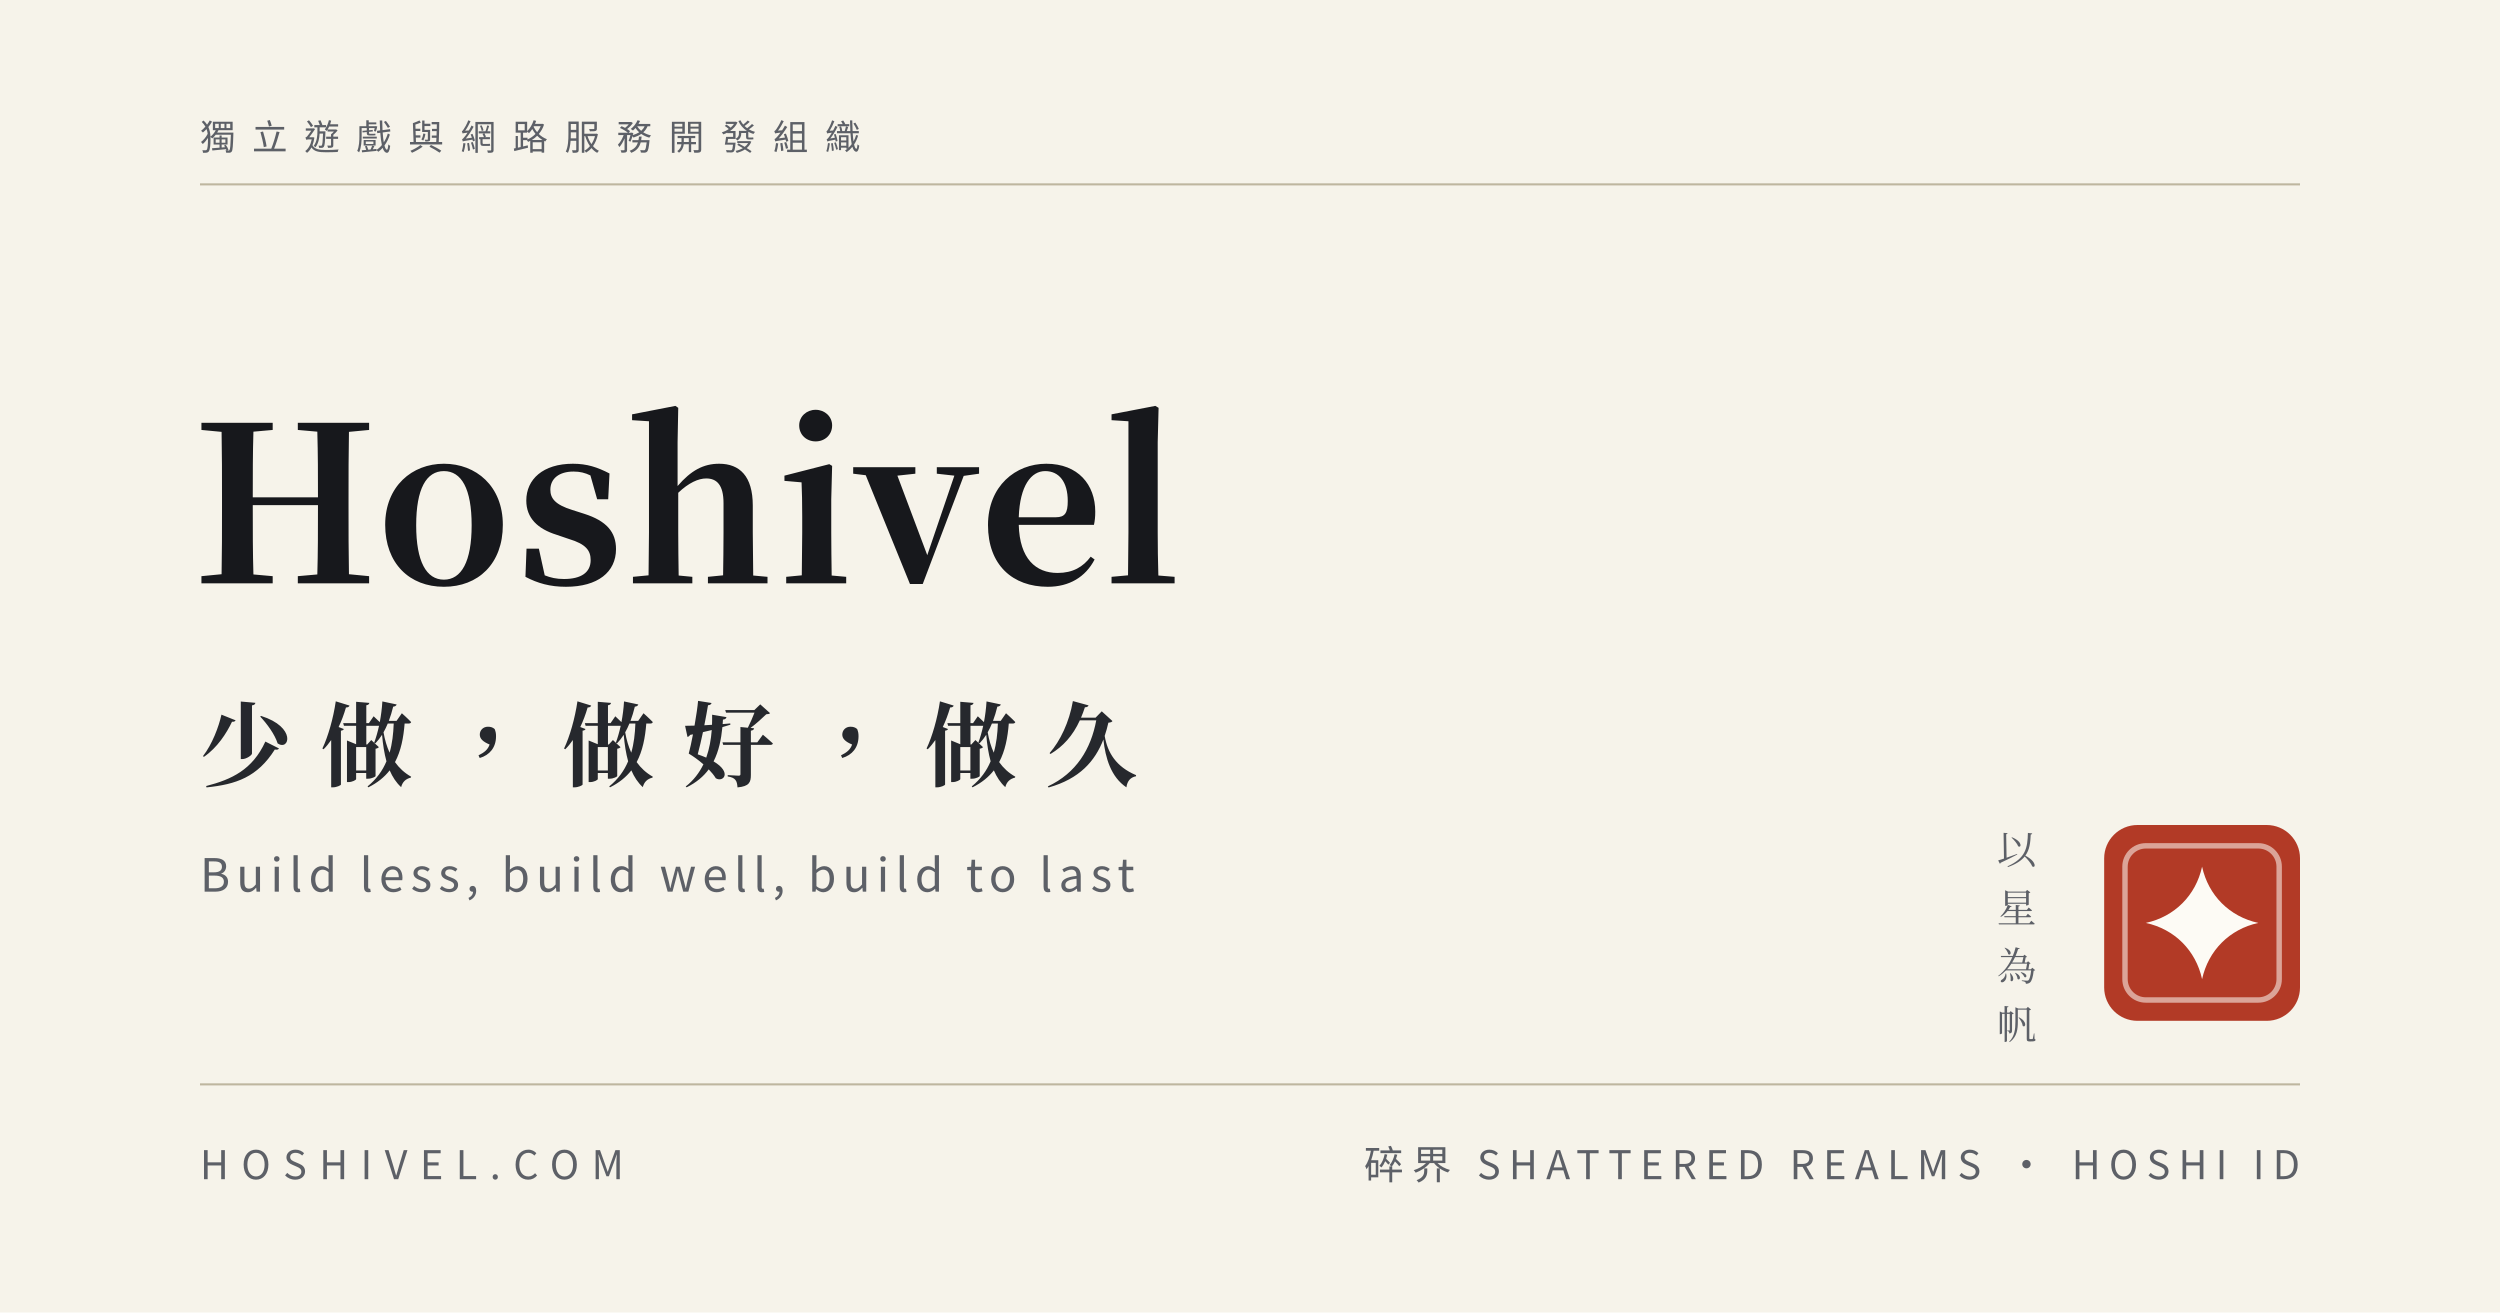
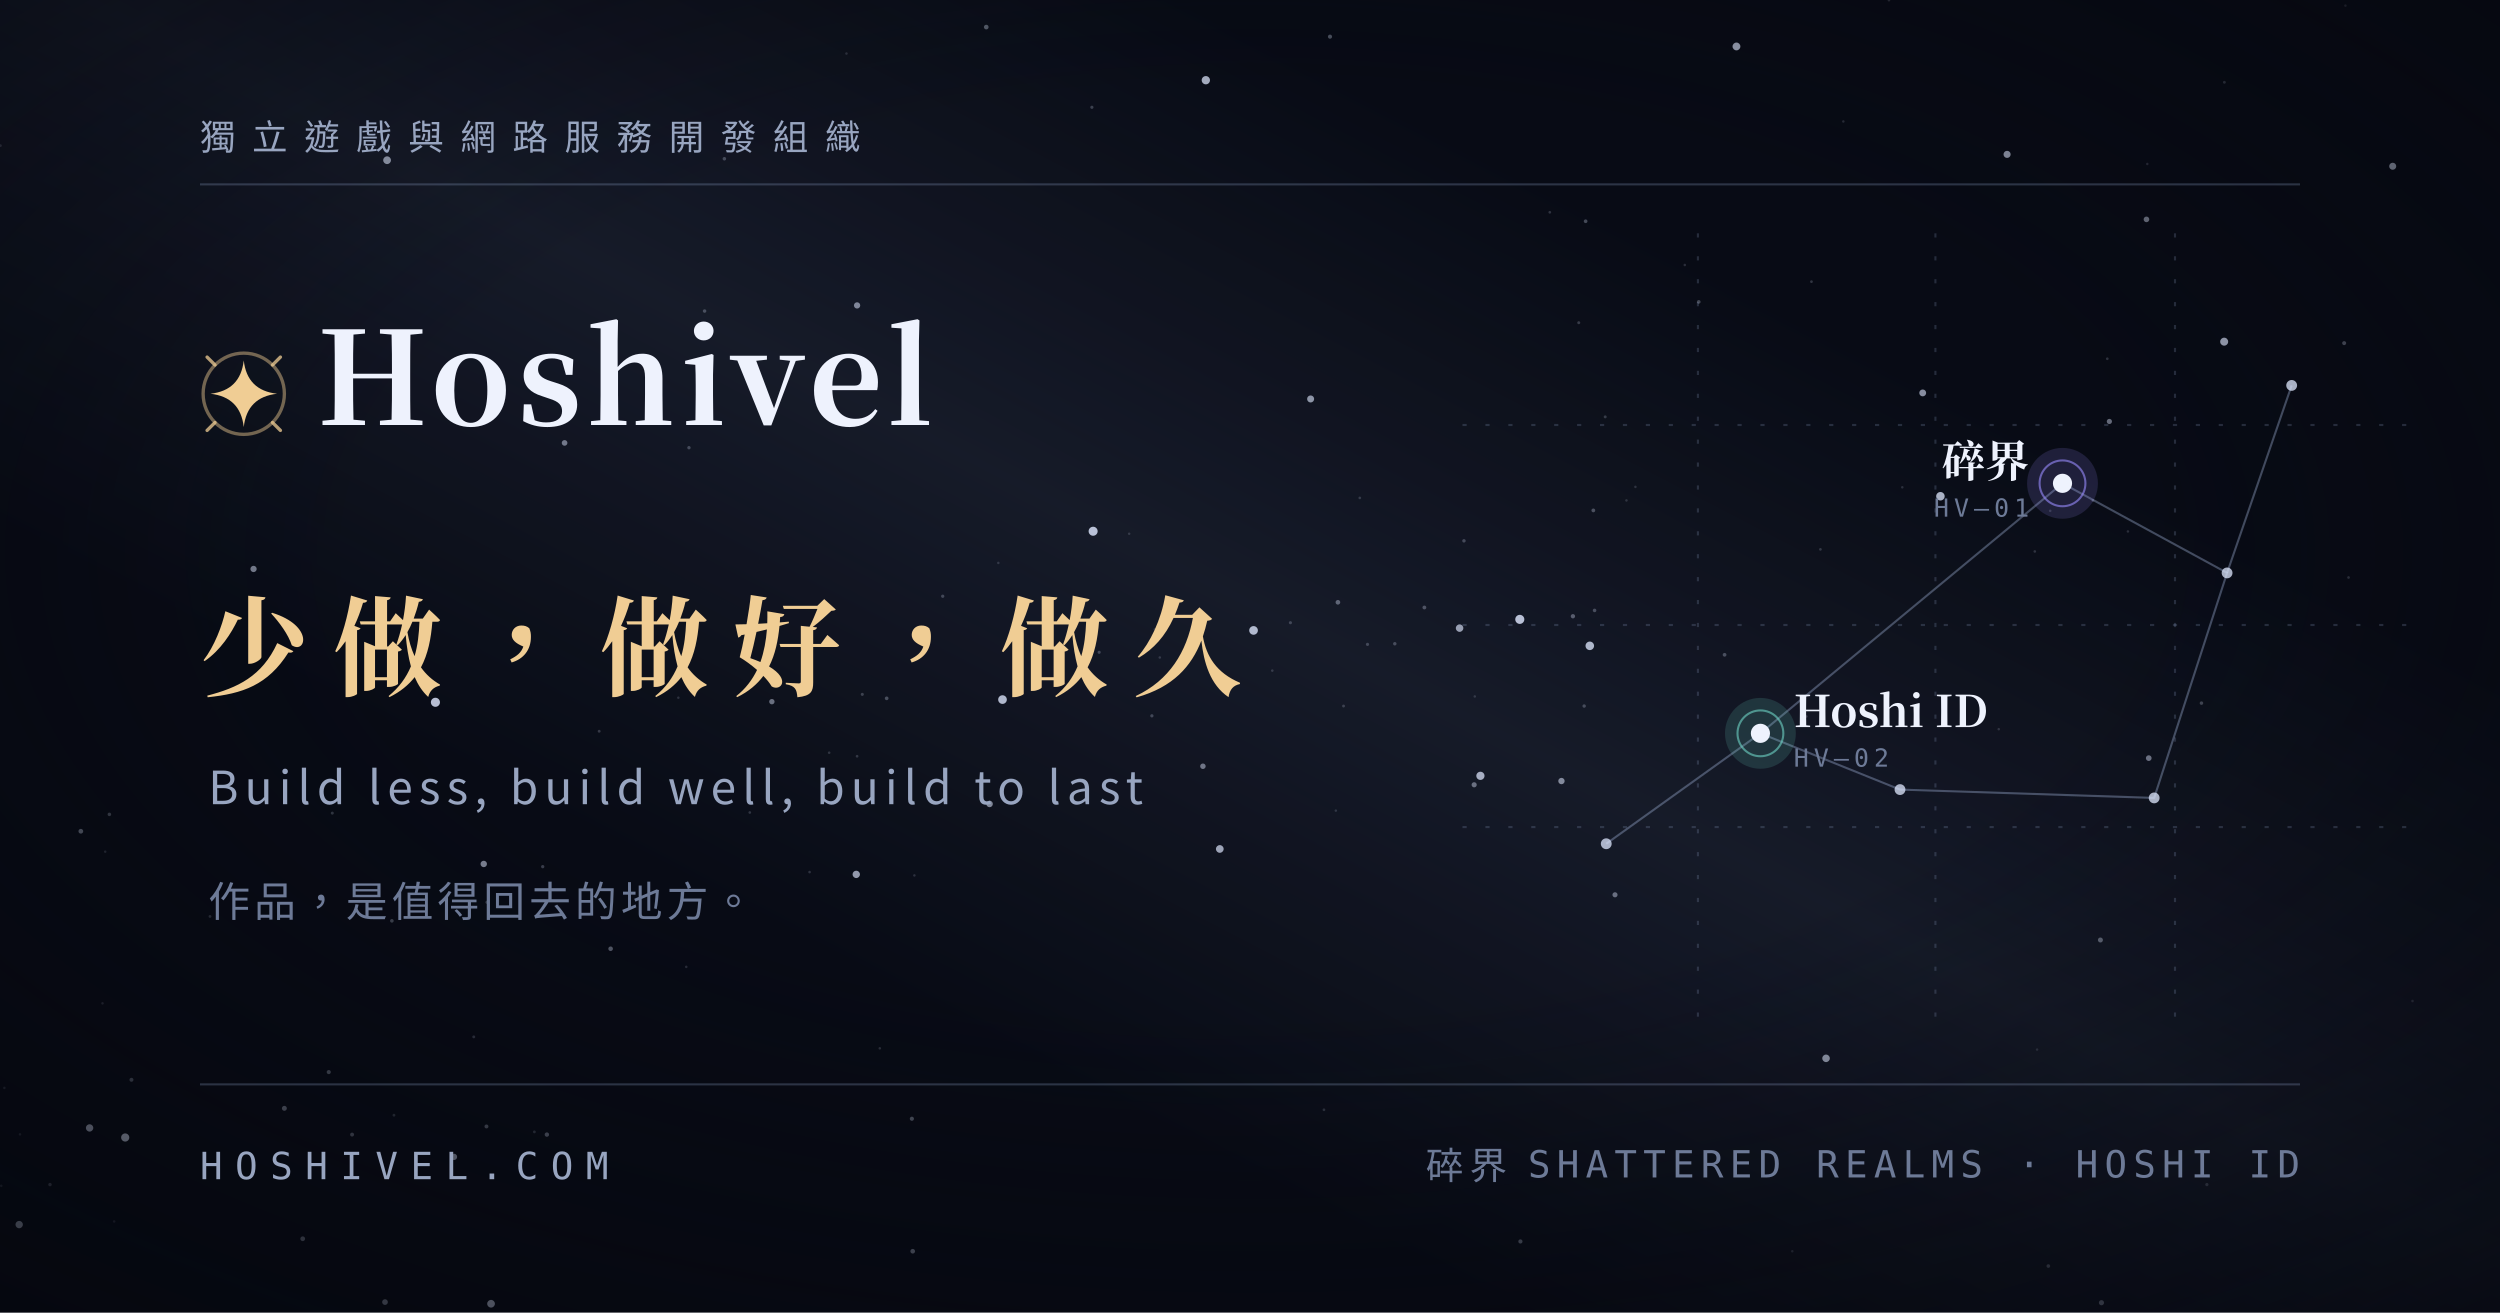
<svg xmlns="http://www.w3.org/2000/svg" width="1200" height="630" viewBox="0 0 1200 630" role="img" aria-label="Hoshivel — 少做，做好，做久">
-   <rect width="1200" height="630" fill="#f6f3ea" />
-   <rect x="96" y="88" width="1008" height="1" fill="#beb69f" />
-   <rect x="96" y="520" width="1008" height="1" fill="#beb69f" />
-   <text x="96" y="72" font-family="Noto Sans CJK TC, Noto Sans TC, sans-serif" font-weight="500" font-size="17" letter-spacing="8" fill="#5d6067">獨立遊戲與網路服務開發組織</text>
-   <text x="92" y="280" font-family="Noto Serif CJK TC, Noto Serif TC, Georgia, serif" font-weight="600" font-size="104" letter-spacing="2" fill="#17181c">Hoshivel</text>
-   <text x="96" y="374" font-family="Noto Serif CJK TC, Noto Serif TC, serif" font-weight="600" font-size="44" letter-spacing="14" fill="#26282d">少做，做好，做久</text>
-   <text x="96" y="428" font-family="Noto Sans CJK TC, Noto Sans TC, sans-serif" font-weight="400" font-size="22" letter-spacing="3" fill="#5d6067">Build less, build well, build to last</text>
-   <g transform="translate(1010 396)">
-     <rect width="94" height="94" rx="16" fill="#b23a26" />
-     <rect x="10" y="10" width="74" height="74" rx="10" fill="none" stroke="#fdfbf5" stroke-opacity="0.55" stroke-width="2.6" />
-     <path d="M47 20 C 50 33.8 60.2 44 74 47 C 60.2 50 50 60.2 47 74 C 44 60.2 33.8 50 20 47 C 33.8 44 44 33.8 47 20 Z" fill="#fdfbf5" />
+   <defs>
+     <linearGradient id="mw" x1="0" y1="1" x2="1" y2="0">
+       <stop offset="0.30" stop-color="#96b0eb" stop-opacity="0" />
+       <stop offset="0.52" stop-color="#b2c8ff" stop-opacity="0.085" />
+       <stop offset="0.74" stop-color="#96b0eb" stop-opacity="0" />
+     </linearGradient>
+     <radialGradient id="vig" cx="0.5" cy="0.42" r="0.78">
+       <stop offset="0.45" stop-color="#04060d" stop-opacity="0" />
+       <stop offset="1" stop-color="#04060d" stop-opacity="0.75" />
+     </radialGradient>
+   </defs>
+   <rect width="1200" height="630" fill="#080b15" />
+   <rect width="1200" height="630" fill="url(#mw)" />
+   <circle cx="479.2" cy="270.2" r="0.6" fill="#dfe8ff" opacity="0.16" />
+   <circle cx="338.2" cy="149.3" r="0.84" fill="#dfe8ff" opacity="0.26" />
+   <circle cx="121.7" cy="273.1" r="1.51" fill="#dfe8ff" opacity="0.53" />
+   <circle cx="729.8" cy="595.9" r="1.01" fill="#dfe8ff" opacity="0.33" />
+   <circle cx="411.4" cy="363.0" r="0.65" fill="#dfe8ff" opacity="0.18" />
+   <circle cx="770.5" cy="200.1" r="0.71" fill="#dfe8ff" opacity="0.2" />
+   <circle cx="9.6" cy="544.5" r="0.6" fill="#dfe8ff" opacity="0.16" />
+   <circle cx="1125.8" cy="2.7" r="0.6" fill="#dfe8ff" opacity="0.16" />
+   <circle cx="700.6" cy="301.5" r="1.8" fill="#dfe8ff" opacity="0.65" />
+   <circle cx="60.1" cy="546.0" r="1.96" fill="#dfe8ff" opacity="0.72" />
+   <circle cx="683.7" cy="291.6" r="0.92" fill="#dfe8ff" opacity="0.29" />
+   <circle cx="869.5" cy="135.2" r="0.66" fill="#dfe8ff" opacity="0.19" />
+   <circle cx="260.5" cy="416.0" r="0.79" fill="#dfe8ff" opacity="0.24" />
+   <circle cx="652.7" cy="239.0" r="0.64" fill="#dfe8ff" opacity="0.18" />
+   <circle cx="922.9" cy="188.6" r="1.65" fill="#dfe8ff" opacity="0.59" />
+   <circle cx="984.1" cy="245.2" r="0.61" fill="#dfe8ff" opacity="0.16" />
+   <circle cx="52.5" cy="390.9" r="0.85" fill="#dfe8ff" opacity="0.26" />
+   <circle cx="347.7" cy="76.2" r="0.85" fill="#dfe8ff" opacity="0.26" />
+   <circle cx="370.5" cy="336.8" r="1.29" fill="#dfe8ff" opacity="0.44" />
+   <circle cx="755.0" cy="295.8" r="1.04" fill="#dfe8ff" opacity="0.34" />
+   <circle cx="411.4" cy="146.6" r="1.51" fill="#dfe8ff" opacity="0.53" />
+   <circle cx="425.6" cy="335.2" r="0.89" fill="#dfe8ff" opacity="0.28" />
+   <circle cx="815.4" cy="144.9" r="0.88" fill="#dfe8ff" opacity="0.27" />
+   <circle cx="642.2" cy="289.1" r="1.12" fill="#dfe8ff" opacity="0.37" />
+   <circle cx="827.8" cy="314.3" r="0.9" fill="#dfe8ff" opacity="0.28" />
+   <circle cx="232.2" cy="414.7" r="1.54" fill="#dfe8ff" opacity="0.55" />
+   <circle cx="411.0" cy="419.7" r="1.77" fill="#dfe8ff" opacity="0.64" />
+   <circle cx="1012.5" cy="202.3" r="1.25" fill="#dfe8ff" opacity="0.43" />
+   <circle cx="577.4" cy="367.8" r="1.32" fill="#dfe8ff" opacity="0.46" />
+   <circle cx="524.7" cy="255.0" r="2.17" fill="#dfe8ff" opacity="0.81" />
+   <circle cx="1158.0" cy="480.5" r="0.62" fill="#dfe8ff" opacity="0.17" />
+   <circle cx="169.0" cy="544.6" r="0.95" fill="#dfe8ff" opacity="0.31" />
+   <circle cx="217.9" cy="555.3" r="1.53" fill="#dfe8ff" opacity="0.54" />
+   <circle cx="977.8" cy="503.8" r="0.6" fill="#dfe8ff" opacity="0.16" />
+   <circle cx="293.1" cy="455.4" r="1.1" fill="#dfe8ff" opacity="0.36" />
+   <circle cx="1011.5" cy="172.2" r="0.65" fill="#dfe8ff" opacity="0.18" />
+   <circle cx="1067.6" cy="164.0" r="1.92" fill="#dfe8ff" opacity="0.7" />
+   <circle cx="359.9" cy="390.0" r="0.64" fill="#dfe8ff" opacity="0.18" />
+   <circle cx="1148.5" cy="79.8" r="1.69" fill="#dfe8ff" opacity="0.61" />
+   <circle cx="43.0" cy="541.4" r="1.77" fill="#dfe8ff" opacity="0.64" />
+   <circle cx="2.1" cy="522.2" r="0.6" fill="#dfe8ff" opacity="0.16" />
+   <circle cx="437.7" cy="537.0" r="1.0" fill="#dfe8ff" opacity="0.32" />
+   <circle cx="330.7" cy="214.9" r="0.81" fill="#dfe8ff" opacity="0.25" />
+   <circle cx="329.4" cy="464.1" r="0.61" fill="#dfe8ff" opacity="0.16" />
+   <circle cx="780.7" cy="240.2" r="0.61" fill="#dfe8ff" opacity="0.16" />
+   <circle cx="542.0" cy="256.2" r="0.6" fill="#dfe8ff" opacity="0.16" />
+   <circle cx="473.4" cy="13.0" r="1.12" fill="#dfe8ff" opacity="0.37" />
+   <circle cx="235.7" cy="625.8" r="1.85" fill="#dfe8ff" opacity="0.68" />
+   <circle cx="63.1" cy="518.3" r="0.96" fill="#dfe8ff" opacity="0.31" />
+   <circle cx="157.8" cy="514.6" r="0.99" fill="#dfe8ff" opacity="0.32" />
+   <circle cx="475.0" cy="385.9" r="1.56" fill="#dfe8ff" opacity="0.55" />
+   <circle cx="763.1" cy="310.0" r="2.05" fill="#dfe8ff" opacity="0.76" />
+   <circle cx="983.2" cy="607.7" r="0.88" fill="#dfe8ff" opacity="0.28" />
+   <circle cx="271.0" cy="212.6" r="1.36" fill="#dfe8ff" opacity="0.47" />
+   <circle cx="702.7" cy="259.6" r="0.83" fill="#dfe8ff" opacity="0.25" />
+   <circle cx="1067.7" cy="39.5" r="0.69" fill="#dfe8ff" opacity="0.2" />
+   <circle cx="0.6" cy="569.2" r="0.6" fill="#dfe8ff" opacity="0.16" />
+   <circle cx="422.3" cy="503.2" r="0.61" fill="#dfe8ff" opacity="0.17" />
+   <circle cx="185.8" cy="76.9" r="1.86" fill="#dfe8ff" opacity="0.68" />
+   <circle cx="552.9" cy="343.6" r="0.79" fill="#dfe8ff" opacity="0.24" />
+   <circle cx="1031.4" cy="363.9" r="1.37" fill="#dfe8ff" opacity="0.48" />
+   <circle cx="438.9" cy="420.2" r="0.6" fill="#dfe8ff" opacity="0.16" />
+   <circle cx="656.4" cy="309.3" r="0.77" fill="#dfe8ff" opacity="0.23" />
+   <circle cx="1127.3" cy="277.2" r="0.65" fill="#dfe8ff" opacity="0.18" />
+   <circle cx="262.5" cy="544.6" r="1.06" fill="#dfe8ff" opacity="0.35" />
+   <circle cx="209.0" cy="337.1" r="2.18" fill="#dfe8ff" opacity="0.81" />
+   <circle cx="833.5" cy="22.3" r="1.88" fill="#dfe8ff" opacity="0.69" />
+   <circle cx="325.6" cy="334.9" r="0.6" fill="#dfe8ff" opacity="0.16" />
+   <circle cx="159.5" cy="390.3" r="0.72" fill="#dfe8ff" opacity="0.21" />
+   <circle cx="963.4" cy="74.1" r="1.71" fill="#dfe8ff" opacity="0.62" />
+   <circle cx="527.6" cy="313.1" r="0.76" fill="#dfe8ff" opacity="0.23" />
+   <circle cx="1056.7" cy="337.5" r="0.85" fill="#dfe8ff" opacity="0.26" />
+   <circle cx="50.5" cy="408.8" r="0.6" fill="#dfe8ff" opacity="0.16" />
+   <circle cx="757.8" cy="154.9" r="0.72" fill="#dfe8ff" opacity="0.21" />
+   <circle cx="227.4" cy="497.7" r="0.69" fill="#dfe8ff" opacity="0.2" />
+   <circle cx="578.8" cy="38.5" r="1.99" fill="#dfe8ff" opacity="0.73" />
+   <circle cx="585.5" cy="407.5" r="1.85" fill="#dfe8ff" opacity="0.68" />
+   <circle cx="49.2" cy="481.6" r="0.6" fill="#dfe8ff" opacity="0.16" />
+   <circle cx="413.9" cy="333.3" r="0.74" fill="#dfe8ff" opacity="0.22" />
+   <circle cx="765.4" cy="293.0" r="0.86" fill="#dfe8ff" opacity="0.27" />
+   <circle cx="749.5" cy="374.9" r="1.53" fill="#dfe8ff" opacity="0.54" />
+   <circle cx="785.0" cy="233.7" r="0.6" fill="#dfe8ff" opacity="0.16" />
+   <circle cx="24.0" cy="568.6" r="0.83" fill="#dfe8ff" opacity="0.26" />
+   <circle cx="233.7" cy="433.1" r="0.73" fill="#dfe8ff" opacity="0.21" />
+   <circle cx="729.5" cy="297.3" r="2.18" fill="#dfe8ff" opacity="0.81" />
+   <circle cx="287.6" cy="351.0" r="0.69" fill="#dfe8ff" opacity="0.2" />
+   <circle cx="707.9" cy="334.3" r="0.6" fill="#dfe8ff" opacity="0.16" />
+   <circle cx="100.8" cy="439.9" r="0.68" fill="#dfe8ff" opacity="0.19" />
+   <circle cx="931.4" cy="238.2" r="2.04" fill="#dfe8ff" opacity="0.75" />
+   <circle cx="9.2" cy="587.8" r="1.77" fill="#dfe8ff" opacity="0.64" />
+   <circle cx="233.5" cy="540.7" r="0.95" fill="#dfe8ff" opacity="0.31" />
+   <circle cx="524.1" cy="51.5" r="0.77" fill="#dfe8ff" opacity="0.23" />
+   <circle cx="906.7" cy="0.1" r="0.62" fill="#dfe8ff" opacity="0.17" />
+   <circle cx="860.3" cy="600.6" r="0.6" fill="#dfe8ff" opacity="0.16" />
+   <circle cx="629.1" cy="191.5" r="1.69" fill="#dfe8ff" opacity="0.61" />
+   <circle cx="913.1" cy="233.9" r="0.6" fill="#dfe8ff" opacity="0.16" />
+   <circle cx="398.0" cy="361.3" r="0.62" fill="#dfe8ff" opacity="0.17" />
+   <circle cx="876.5" cy="508.0" r="1.81" fill="#dfe8ff" opacity="0.66" />
+   <circle cx="54.8" cy="586.3" r="0.61" fill="#dfe8ff" opacity="0.16" />
+   <circle cx="710.6" cy="372.4" r="1.97" fill="#dfe8ff" opacity="0.72" />
+   <circle cx="619.4" cy="298.9" r="0.75" fill="#dfe8ff" opacity="0.22" />
+   <circle cx="556.7" cy="315.6" r="0.61" fill="#dfe8ff" opacity="0.17" />
+   <circle cx="1008.2" cy="451.2" r="1.2" fill="#dfe8ff" opacity="0.41" />
+   <circle cx="644.9" cy="338.9" r="0.69" fill="#dfe8ff" opacity="0.2" />
+   <circle cx="610.7" cy="321.9" r="0.62" fill="#dfe8ff" opacity="0.17" />
+   <circle cx="761.1" cy="106.2" r="0.89" fill="#dfe8ff" opacity="0.28" />
+   <circle cx="601.7" cy="302.6" r="2.08" fill="#dfe8ff" opacity="0.77" />
+   <circle cx="1125.2" cy="164.7" r="0.96" fill="#dfe8ff" opacity="0.31" />
+   <circle cx="638.4" cy="17.6" r="0.99" fill="#dfe8ff" opacity="0.32" />
+   <circle cx="884.8" cy="58.3" r="0.6" fill="#dfe8ff" opacity="0.16" />
+   <circle cx="764.8" cy="245.0" r="0.91" fill="#dfe8ff" opacity="0.29" />
+   <circle cx="1059.3" cy="568.6" r="0.79" fill="#dfe8ff" opacity="0.24" />
+   <circle cx="867.1" cy="343.9" r="0.62" fill="#dfe8ff" opacity="0.17" />
+   <circle cx="1021.4" cy="255.1" r="0.6" fill="#dfe8ff" opacity="0.16" />
+   <circle cx="481.2" cy="335.8" r="2.08" fill="#dfe8ff" opacity="0.77" />
+   <circle cx="1008.7" cy="625.3" r="1.24" fill="#dfe8ff" opacity="0.42" />
+   <circle cx="388.6" cy="418.6" r="0.63" fill="#dfe8ff" opacity="0.17" />
+   <circle cx="452.5" cy="286.2" r="0.79" fill="#dfe8ff" opacity="0.24" />
+   <circle cx="976.7" cy="264.7" r="0.63" fill="#dfe8ff" opacity="0.17" />
+   <circle cx="0.2" cy="69.9" r="0.67" fill="#dfe8ff" opacity="0.19" />
+   <circle cx="775.2" cy="429.5" r="1.23" fill="#dfe8ff" opacity="0.42" />
+   <circle cx="38.8" cy="399.0" r="1.14" fill="#dfe8ff" opacity="0.38" />
+   <circle cx="554.3" cy="302.1" r="0.6" fill="#dfe8ff" opacity="0.16" />
+   <circle cx="438.1" cy="600.6" r="1.12" fill="#dfe8ff" opacity="0.38" />
+   <circle cx="406.3" cy="25.7" r="0.61" fill="#dfe8ff" opacity="0.16" />
+   <circle cx="635.5" cy="532.7" r="0.65" fill="#dfe8ff" opacity="0.18" />
+   <circle cx="189.1" cy="535.3" r="0.68" fill="#dfe8ff" opacity="0.19" />
+   <circle cx="520.7" cy="287.8" r="0.61" fill="#dfe8ff" opacity="0.16" />
+   <circle cx="184.8" cy="625.0" r="1.37" fill="#dfe8ff" opacity="0.48" />
+   <circle cx="873.8" cy="263.7" r="0.65" fill="#dfe8ff" opacity="0.18" />
+   <circle cx="641.2" cy="389.1" r="0.6" fill="#dfe8ff" opacity="0.16" />
+   <circle cx="1030.7" cy="78.7" r="0.6" fill="#dfe8ff" opacity="0.16" />
+   <circle cx="1030.3" cy="105.3" r="1.35" fill="#dfe8ff" opacity="0.47" />
+   <circle cx="188.1" cy="442.0" r="0.87" fill="#dfe8ff" opacity="0.27" />
+   <circle cx="669.5" cy="309.0" r="0.83" fill="#dfe8ff" opacity="0.25" />
+   <circle cx="808.7" cy="127.2" r="0.61" fill="#dfe8ff" opacity="0.16" />
+   <circle cx="145.3" cy="594.6" r="1.14" fill="#dfe8ff" opacity="0.38" />
+   <circle cx="1004.6" cy="240.2" r="0.69" fill="#dfe8ff" opacity="0.2" />
+   <circle cx="256.5" cy="543.3" r="0.68" fill="#dfe8ff" opacity="0.19" />
+   <circle cx="136.5" cy="532.0" r="1.19" fill="#dfe8ff" opacity="0.4" />
+   <circle cx="743.9" cy="101.9" r="0.65" fill="#dfe8ff" opacity="0.18" />
+   <circle cx="760.4" cy="338.9" r="0.82" fill="#dfe8ff" opacity="0.25" />
+   <circle cx="959.4" cy="350.0" r="0.6" fill="#dfe8ff" opacity="0.16" />
+   <circle cx="707.6" cy="376.7" r="1.24" fill="#dfe8ff" opacity="0.42" />
+   <rect width="1200" height="630" fill="url(#vig)" />
+   <rect x="96" y="88" width="1008" height="1" fill="#b0c6f0" fill-opacity="0.22" />
+   <rect x="96" y="520" width="1008" height="1" fill="#b0c6f0" fill-opacity="0.22" />
+   <line x1="815" y1="112" x2="815" y2="490" stroke="#b0c6f0" stroke-opacity=".18" stroke-dasharray="2 9" />
+   <line x1="929" y1="112" x2="929" y2="490" stroke="#b0c6f0" stroke-opacity=".18" stroke-dasharray="2 9" />
+   <line x1="1044" y1="112" x2="1044" y2="490" stroke="#b0c6f0" stroke-opacity=".18" stroke-dasharray="2 9" />
+   <line x1="702" y1="204" x2="1158" y2="204" stroke="#b0c6f0" stroke-opacity=".18" stroke-dasharray="2 9" />
+   <line x1="702" y1="300" x2="1158" y2="300" stroke="#b0c6f0" stroke-opacity=".18" stroke-dasharray="2 9" />
+   <line x1="702" y1="397" x2="1158" y2="397" stroke="#b0c6f0" stroke-opacity=".18" stroke-dasharray="2 9" />
+   <polyline points="771,405 845,352 912,379 1034,383 1069,275 990,232 845,352" fill="none" stroke="#b0c6f0" stroke-opacity=".34" stroke-width="1" stroke-linejoin="round" />
+   <polyline points="1069,275 1100,185" fill="none" stroke="#b0c6f0" stroke-opacity=".34" stroke-width="1" stroke-linejoin="round" />
+   <circle cx="771" cy="405" r="2.6" fill="#dfe8ff" opacity=".75" />
+   <circle cx="912" cy="379" r="2.6" fill="#dfe8ff" opacity=".75" />
+   <circle cx="1069" cy="275" r="2.6" fill="#dfe8ff" opacity=".75" />
+   <circle cx="1034" cy="383" r="2.6" fill="#dfe8ff" opacity=".75" />
+   <circle cx="1100" cy="185" r="2.6" fill="#dfe8ff" opacity=".75" />
+   <g>
+     <circle cx="990" cy="232" r="17" fill="#9a8cff" opacity=".16" />
+     <circle cx="990" cy="232" r="11" fill="none" stroke="#9a8cff" stroke-opacity=".6" />
+     <circle cx="990" cy="232" r="4.6" fill="#eef2fd" />
+     <text x="974" y="229" text-anchor="end" font-family="Noto Serif CJK TC, Noto Serif TC, Georgia, serif" font-weight="600" font-size="21" fill="#eef2fd">碎界</text>
+     <text x="974" y="248" text-anchor="end" font-family="ui-monospace, Menlo, Consolas, monospace" font-size="12" letter-spacing="2.4" fill="#6d7a97">HV—01</text>
  </g>
-   <text x="968" y="398" font-family="Noto Serif CJK TC, Noto Serif TC, serif" font-weight="500" font-size="19" letter-spacing="9" fill="#5d6067" writing-mode="tb">以星為帆</text>
-   <text x="96" y="566" font-family="Noto Sans CJK TC, Noto Sans TC, sans-serif" font-weight="500" font-size="19" letter-spacing="6" fill="#5d6067">HOSHIVEL.COM</text>
-   <text x="1104" y="566" text-anchor="end" font-family="Noto Sans CJK TC, Noto Sans TC, sans-serif" font-weight="500" font-size="19" letter-spacing="4" fill="#5d6067">碎界 SHATTERED REALMS · HOSHI ID</text>
+   <g>
+     <circle cx="845" cy="352" r="17" fill="#6fd6c6" opacity=".16" />
+     <circle cx="845" cy="352" r="11" fill="none" stroke="#6fd6c6" stroke-opacity=".6" />
+     <circle cx="845" cy="352" r="4.6" fill="#eef2fd" />
+     <text x="861" y="349" text-anchor="start" font-family="Noto Serif CJK TC, Noto Serif TC, Georgia, serif" font-weight="600" font-size="21" fill="#eef2fd">Hoshi ID</text>
+     <text x="861" y="368" text-anchor="start" font-family="ui-monospace, Menlo, Consolas, monospace" font-size="12" letter-spacing="2.4" fill="#6d7a97">HV—02</text>
+   </g>
+   <text x="96" y="72" font-family="Noto Sans CJK TC, Noto Sans TC, sans-serif" font-weight="500" font-size="17" letter-spacing="8" fill="#98a5c0">獨立遊戲與網路服務開發組織</text>
+   <g transform="translate(96 168)">
+     <circle cx="21" cy="21" r="19.5" fill="none" stroke="#f0cd94" stroke-opacity="0.45" stroke-width="1.6" />
+     <g stroke="#f0cd94" stroke-opacity="0.75" stroke-width="1.6" stroke-linecap="round">
+       <line x1="34.8" y1="34.8" x2="38.6" y2="38.6" />
+       <line x1="7.2" y1="34.8" x2="3.4" y2="38.6" />
+       <line x1="34.8" y1="7.2" x2="38.6" y2="3.4" />
+       <line x1="7.2" y1="7.2" x2="3.4" y2="3.4" />
+     </g>
+     <path d="M21 5 Q22.6 19.4 37 21 Q22.6 22.6 21 37 Q19.4 22.6 5 21 Q19.4 19.4 21 5 Z" fill="#f0cd94" />
+   </g>
+   <text x="152" y="204" font-family="Noto Serif CJK TC, Noto Serif TC, Georgia, serif" font-weight="600" font-size="62" letter-spacing="3" fill="#eef2fd">Hoshivel</text>
+   <text x="96" y="330" font-family="Noto Serif CJK TC, Noto Serif TC, serif" font-weight="600" font-size="52" letter-spacing="12" fill="#f0cd94">少做，做好，做久</text>
+   <text x="100" y="386" font-family="Noto Sans CJK TC, Noto Sans TC, sans-serif" font-size="22" letter-spacing="3" fill="#98a5c0">Build less, build well, build to last</text>
+   <text x="100" y="440" font-family="Noto Sans CJK TC, Noto Sans TC, sans-serif" font-size="20" letter-spacing="2" fill="#6d7a97">作品，是值得回去的地方。</text>
+   <text x="96" y="566" font-family="ui-monospace, Menlo, Consolas, monospace" font-size="18" letter-spacing="6" fill="#98a5c0">HOSHIVEL.COM</text>
+   <text x="1104" y="566" text-anchor="end" font-family="ui-monospace, Menlo, Consolas, monospace" font-size="18" letter-spacing="3" fill="#6d7a97">碎界 SHATTERED REALMS · HOSHI ID</text>
</svg>
